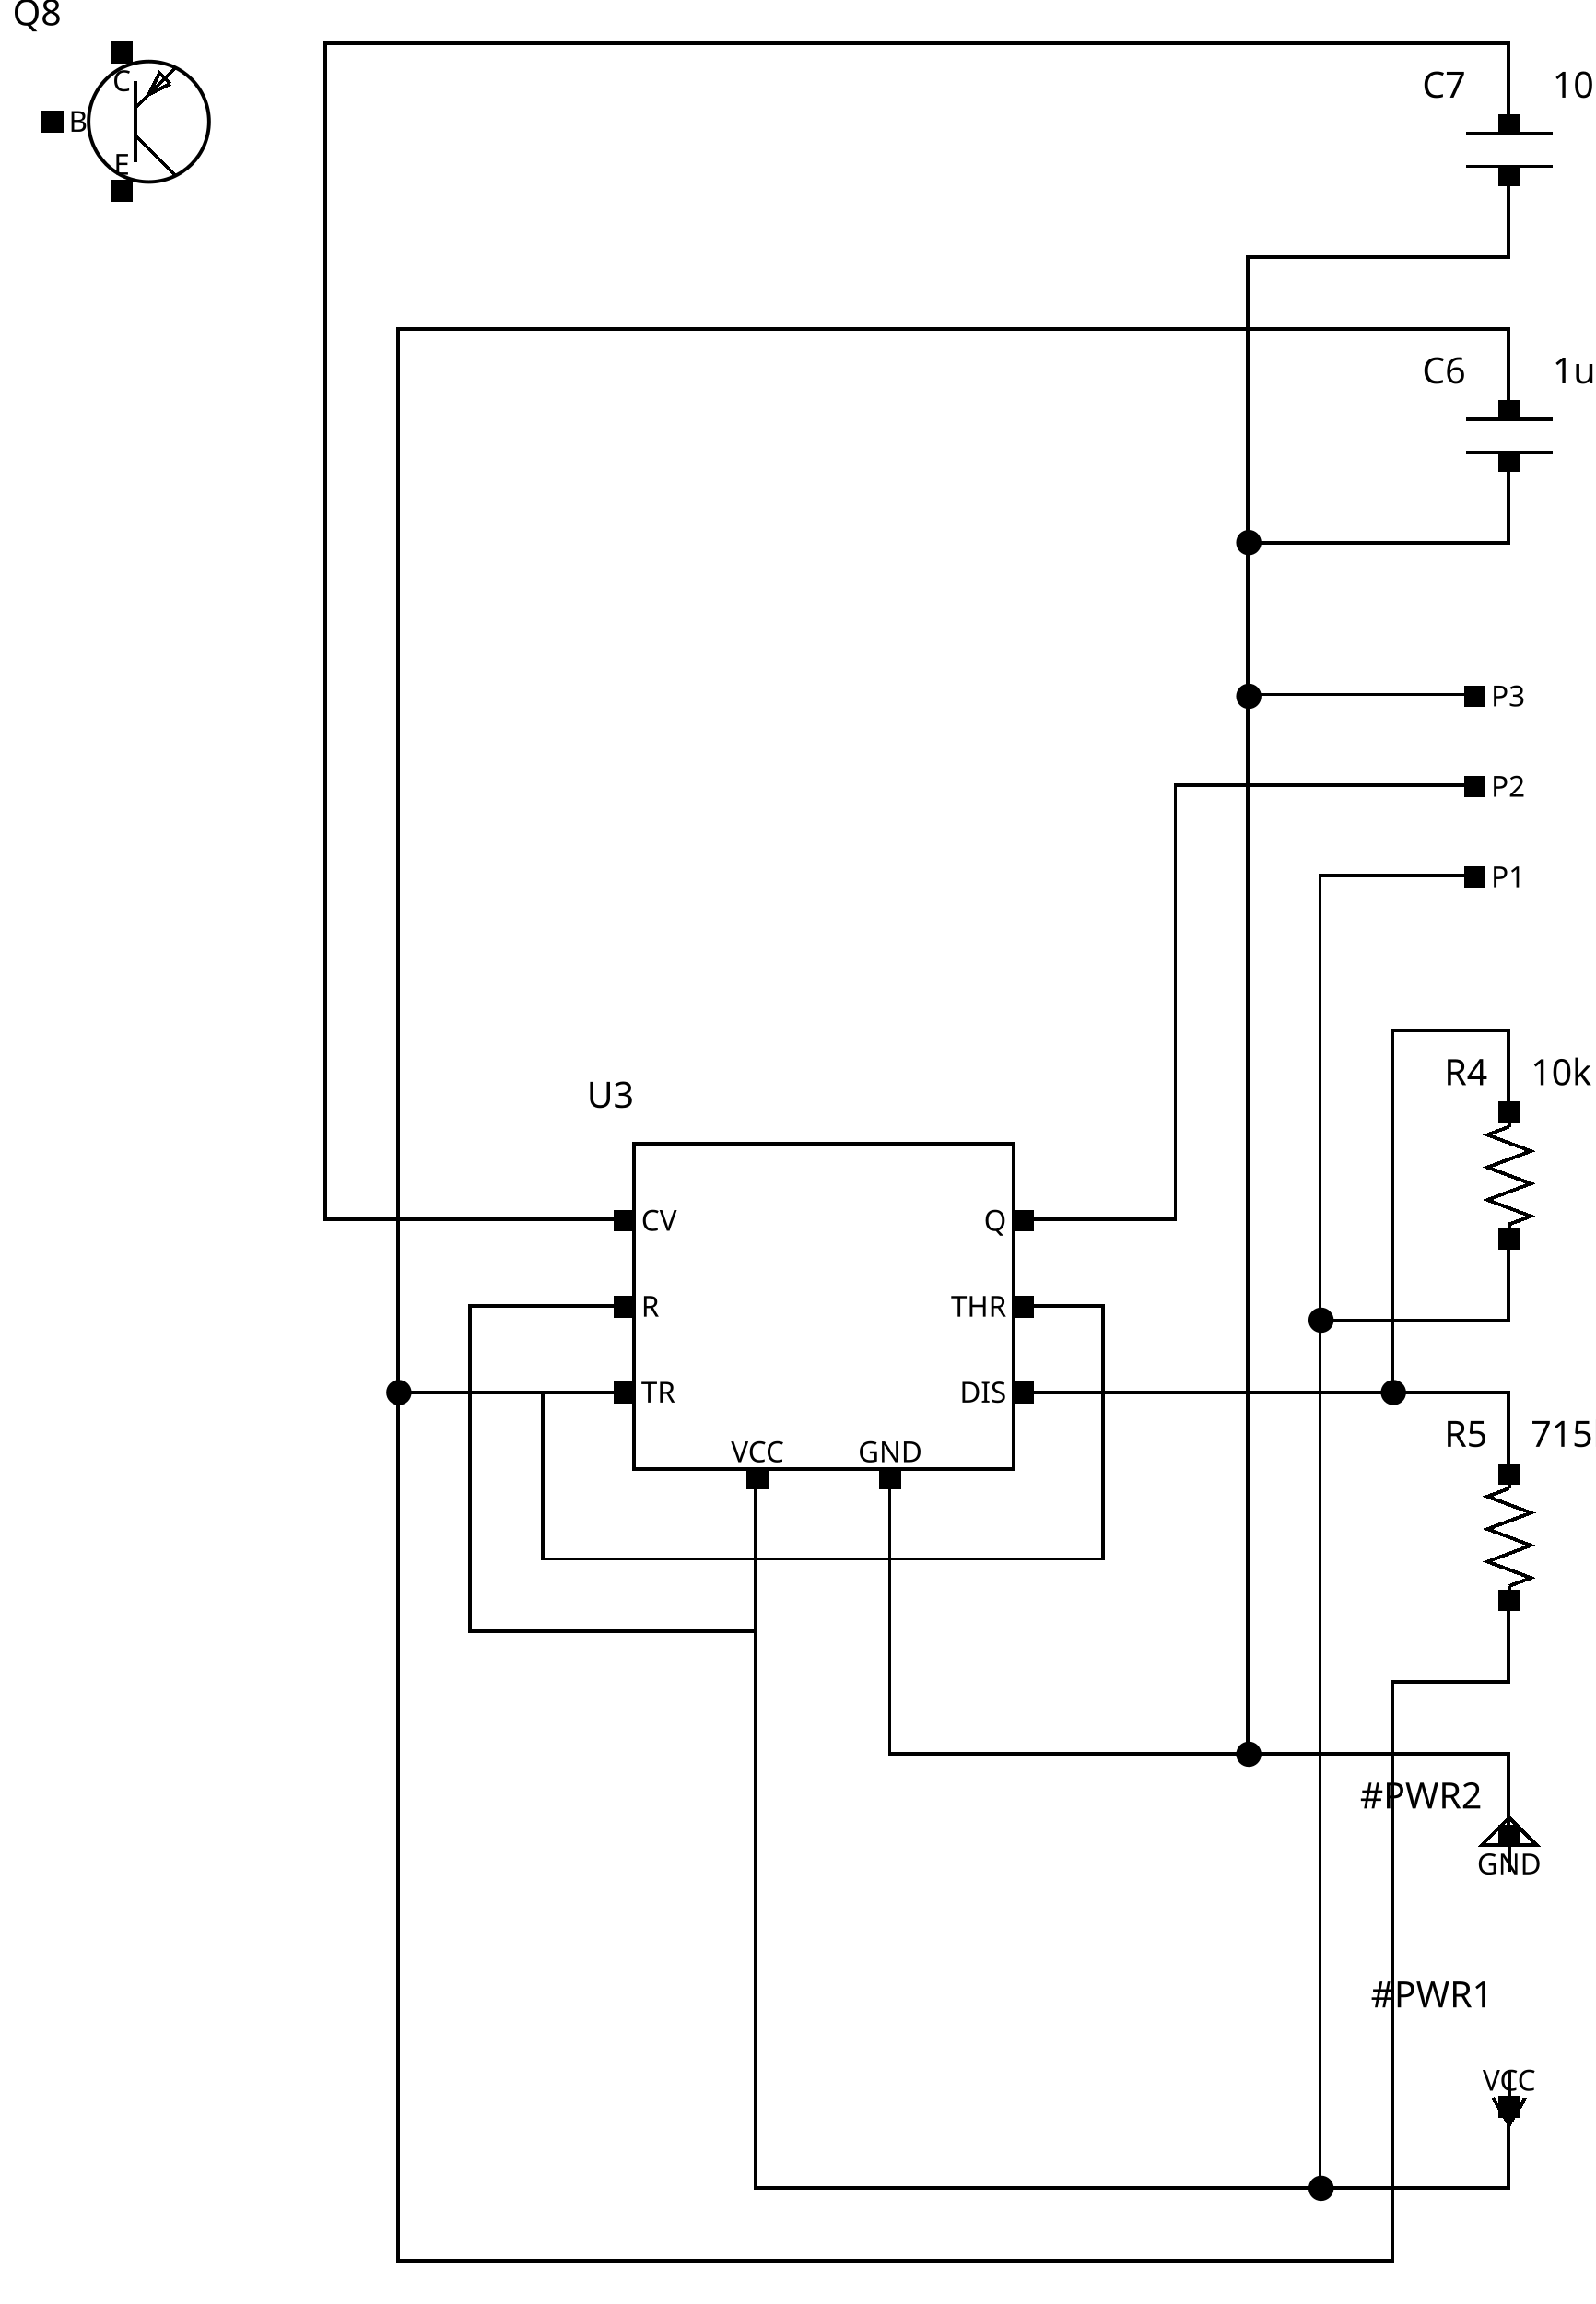
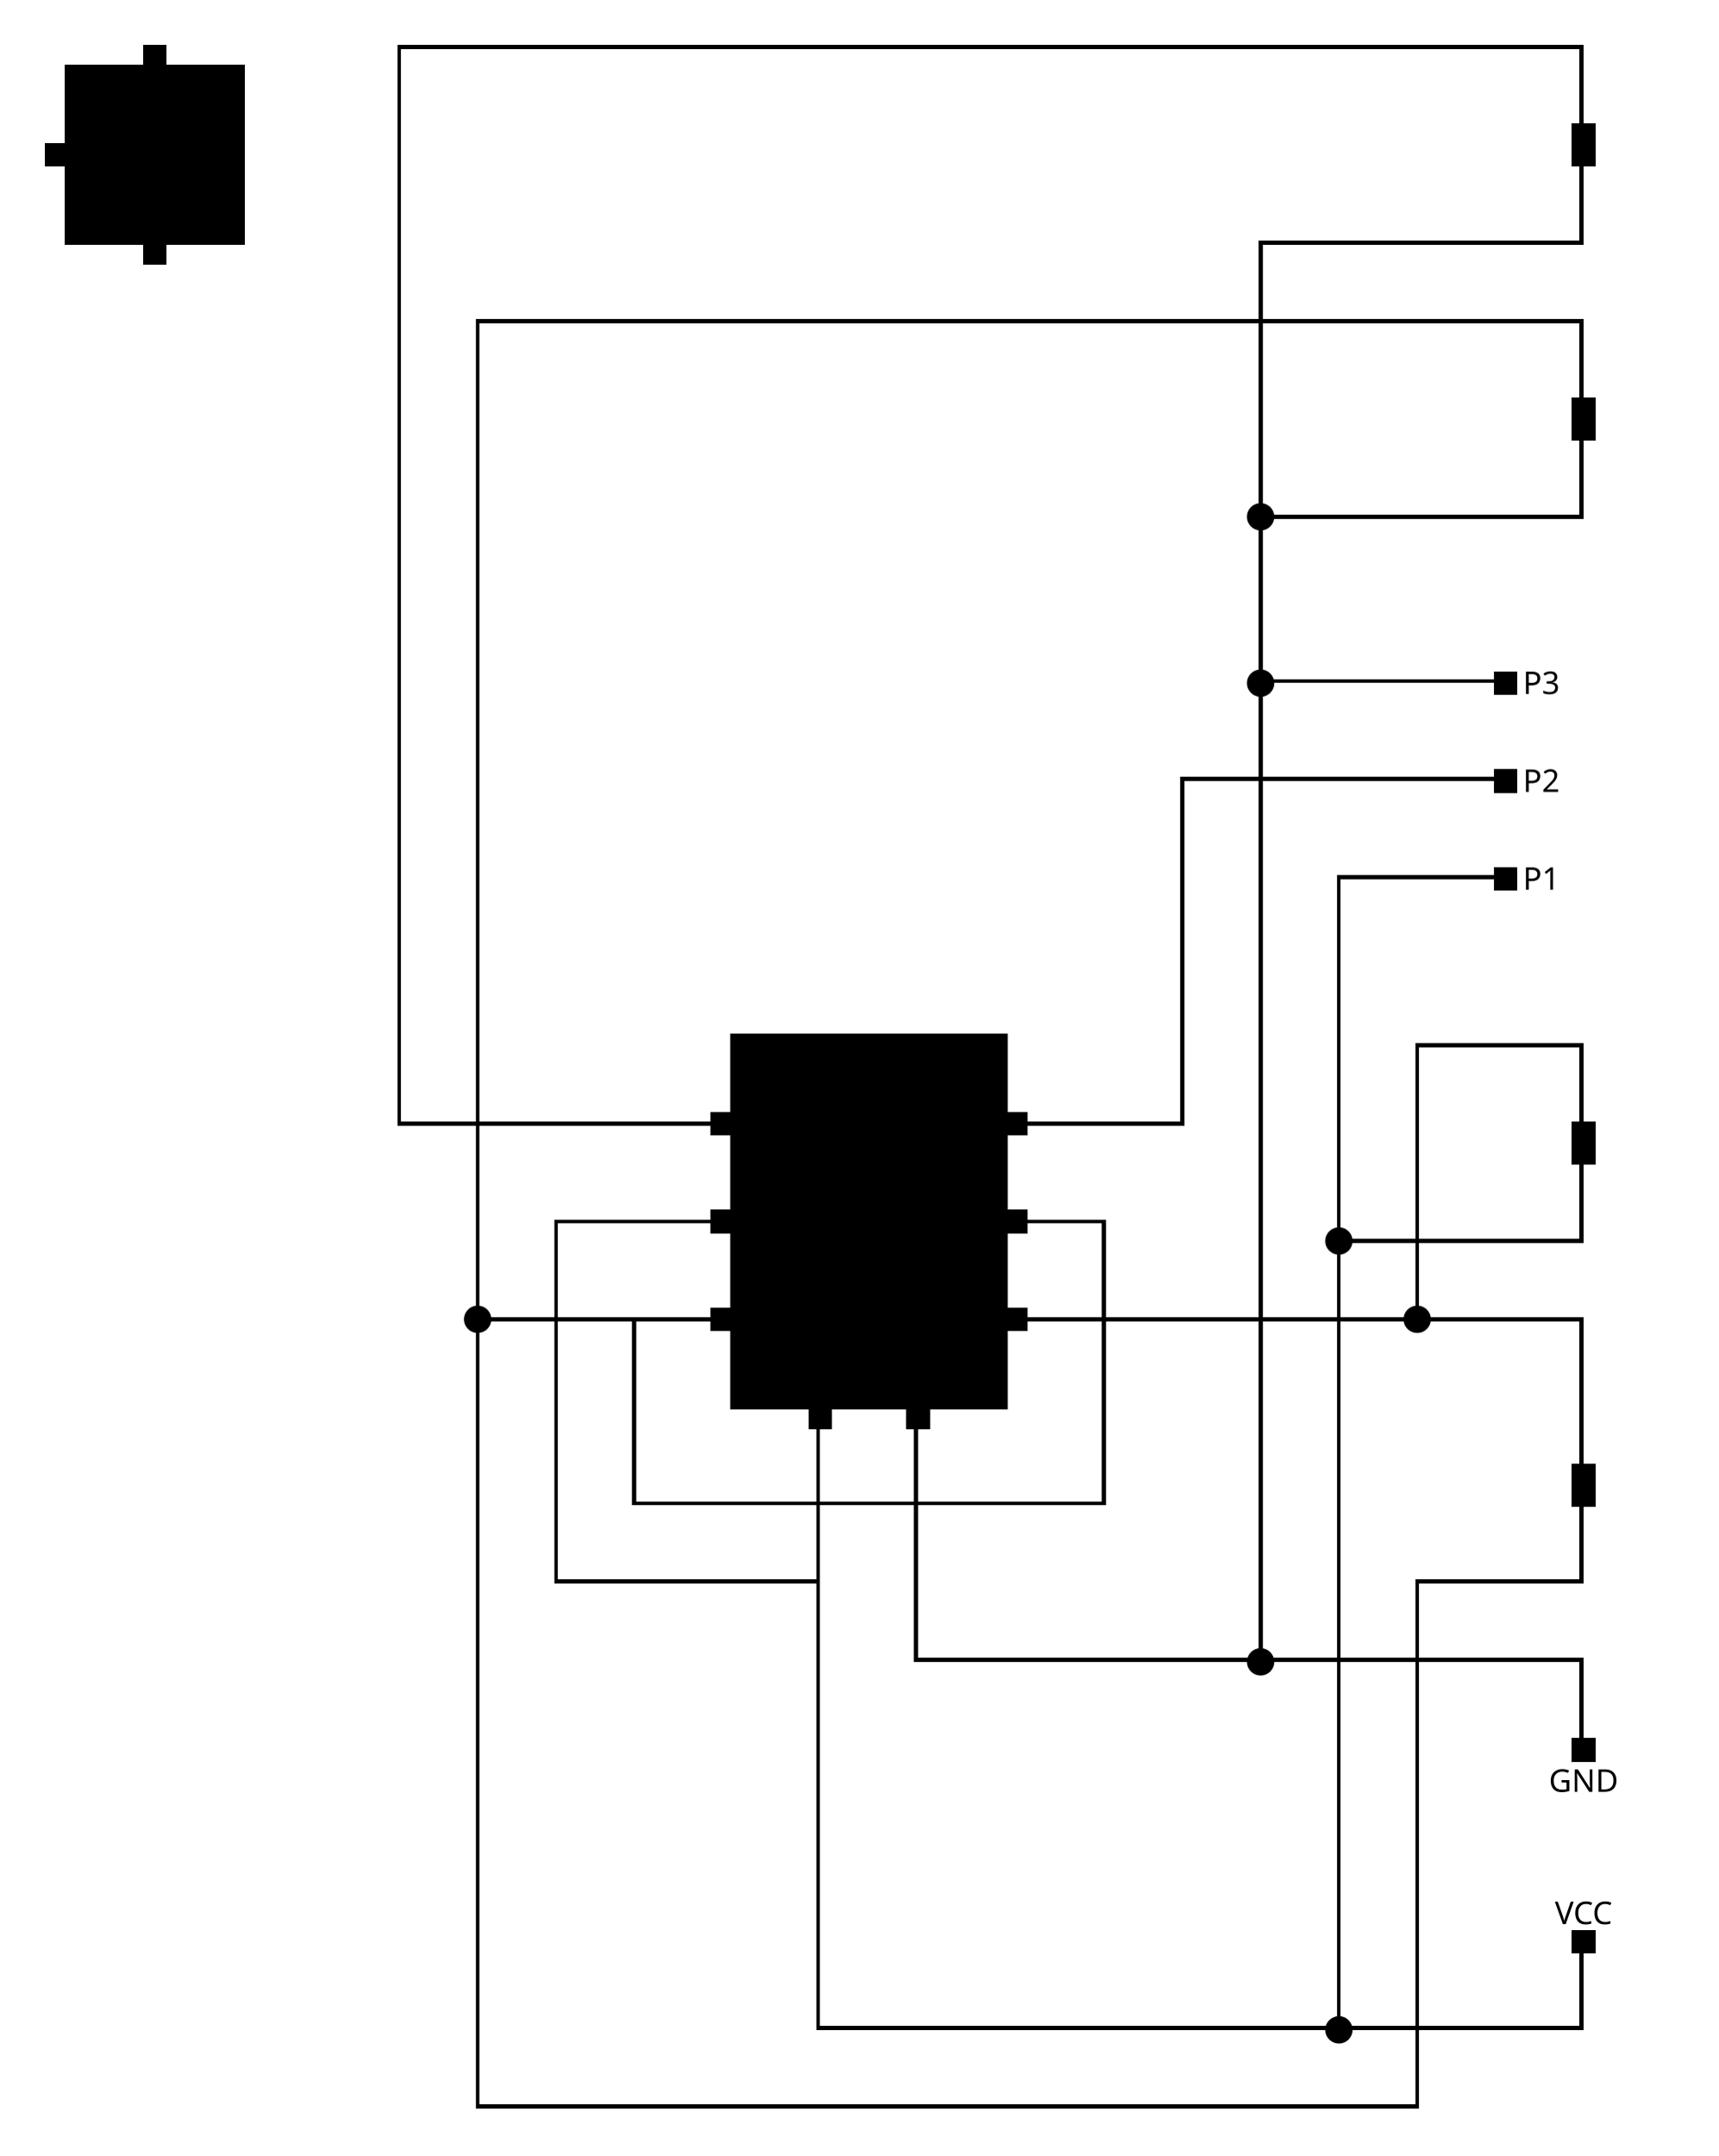
- <svg xmlns="http://www.w3.org/2000/svg" xmlns:ns1="http://svgjs.dev/svgjs" version="1.1" width="441.3" height="637">
+ <svg xmlns="http://www.w3.org/2000/svg" version="1.1" width="439" height="550.5">
  <defs>
    <style type="text/css">
      
        rect {
          stroke-width: 1;
          shape-rendering: crispEdges;
        }
        rect.port {
          opacity: 1;
          fill: #326CB2;
        }
        text {
          font-size: 10px;
          font-family: sans-serif;
          text-align: left;
        }
        g.port &gt; text {
          font-size: 8px;
        }
        polyline {
          fill: none;
          stroke: black;
          stroke-width: 1;
          shape-rendering: crispEdges;
        }
        path {
          fill: none;
          stroke: black;
          stroke-width: 1;
          shape-rendering: crispEdges;
        }
        line {
          fill: none;
          shape-rendering: crispEdges;
        }
        rect {
          stroke: black;
        }
        circle {
          stroke: black;
        }
        .error { 
          stroke: red !important;
        }
      
    </style>
    <marker id="arrow" markerWidth="10" markerHeight="8" refX="10" refY="4" orient="auto">
      <path d="M0,7 L10,4 L0,1 L0,7" style="fill: #000000;" />
    </marker>
  </defs>
  <g>
-     <polyline points="209,411 209,451 130,451 130,361 170,361" id="e_U3_8_U3_4_VCC" class="edge" />
-     <polyline points="209,411 209,605 365,605 365,242 405,242" id="e_U3_8_PinHead9_1_VCC" class="edge" />
-     <g>
-       <circle cx="365.3" cy="605" r="3" class="junction" />
-     </g>
-     <polyline points="209,411 209,605 365,605 365,365 417,365 417,345" id="e_U3_8_R4_2_VCC" class="edge" />
-     <g>
-       <circle cx="365.3" cy="365" r="3" class="junction" />
-     </g>
-     <polyline points="209,411 209,605 417,605 417,585" id="e_U3_8_#PWR1_1_VCC" class="edge" />
-     <polyline points="246,411 246,485 345,485 345,192 405,192" id="e_U3_1_PinHead9_3_GND" class="edge" />
-     <g>
-       <circle cx="345.3" cy="485" r="3" class="junction" />
-       <circle cx="345.3" cy="192.5" r="3" class="junction" />
-     </g>
-     <polyline points="246,411 246,485 345,485 345,71 417,71 417,51" id="e_U3_1_C7_2_GND" class="edge" />
-     <polyline points="246,411 246,485 345,485 345,150 417,150 417,130" id="e_U3_1_C6_2_GND" class="edge" />
-     <g>
-       <circle cx="345.3" cy="150" r="3" class="junction" />
-     </g>
-     <polyline points="246,411 246,485 417,485 417,505" id="e_U3_1_#PWR2_1_GND" class="edge" />
-     <polyline points="170,385 150,385 150,431 305,431 305,361 285,361" id="e_U3_2_U3_6_Net_2" class="edge" />
-     <polyline points="170,385 110,385 110,625 385,625 385,465 417,465 417,445" id="e_U3_2_R5_2_Net_2" class="edge" />
-     <g>
-       <circle cx="110.3" cy="385" r="3" class="junction" />
-     </g>
-     <polyline points="170,385 110,385 110,91 417,91 417,111" id="e_U3_2_C6_1_Net_2" class="edge" />
-     <polyline points="285,337 325,337 325,217 405,217" id="e_U3_3_PinHead9_2_Net_6" class="edge" />
-     <polyline points="170,337 90,337 90,12 417,12 417,32" id="e_U3_5_C7_1_Net_5" class="edge" />
-     <polyline points="285,385 385,385 385,285 417,285 417,305" id="e_U3_7_R4_1_Net_3" class="edge" />
-     <g>
-       <circle cx="385.3" cy="385" r="3" class="junction" />
-     </g>
-     <polyline points="285,385 417,385 417,405" id="e_U3_7_R5_1_Net_3" class="edge" />
-     <g transform="matrix(1,0,0,1,417.3,572.5)">
-       <polyline points="-4.5,7.5 0,15" fill="none" stroke-width="1" />
-       <polyline points="0,0 0,15" fill="none" stroke-width="1" />
-       <polyline points="0,15 4.5,7.5" fill="none" stroke-width="1" />
-       <text text-anchor="end" transform="matrix(1,0,0,1,-4.5,-17.5)" ns1:data="{&quot;leading&quot;:&quot;1.3&quot;}">
-         <tspan dy="0" x="0" ns1:data="{&quot;newLined&quot;:true}">#PWR1</tspan>
-       </text>
-     </g>
-     <g transform="translate(412.8,565)">
-       <rect id="#PWR1_1" class="node" x="2" y="15" width="5" height="5" />
-       <g id="#PWR1_1" class="port" transform="translate(2,15)">
+     <polyline points="209,364 209,404 142,404 142,312 182,312" id="e_U3_8_U3_4_VCC" class="edge" />
+     <polyline points="209,364 209,518 342,518 342,224 382,224" id="e_U3_8_PinHead9_1_VCC" class="edge" />
+     <g>
+       <circle cx="342" cy="518.5" r="3" class="junction" />
+     </g>
+     <polyline points="209,364 209,518 342,518 342,317 404,317 404,297" id="e_U3_8_R4_2_VCC" class="edge" />
+     <g>
+       <circle cx="342" cy="317" r="3" class="junction" />
+     </g>
+     <polyline points="209,364 209,518 404,518 404,498" id="e_U3_8_#PWR1_1_VCC" class="edge" />
+     <polyline points="234,364 234,424 322,424 322,174 382,174" id="e_U3_1_PinHead9_3_GND" class="edge" />
+     <g>
+       <circle cx="322" cy="424.5" r="3" class="junction" />
+       <circle cx="322" cy="174.5" r="3" class="junction" />
+     </g>
+     <polyline points="234,364 234,424 322,424 322,62 404,62 404,42" id="e_U3_1_C7_2_GND" class="edge" />
+     <polyline points="234,364 234,424 322,424 322,132 404,132 404,112" id="e_U3_1_C6_2_GND" class="edge" />
+     <g>
+       <circle cx="322" cy="132" r="3" class="junction" />
+     </g>
+     <polyline points="234,364 234,424 404,424 404,444" id="e_U3_1_#PWR2_1_GND" class="edge" />
+     <polyline points="182,337 162,337 162,384 282,384 282,312 262,312" id="e_U3_2_U3_6_Net_2" class="edge" />
+     <polyline points="182,337 122,337 122,538 362,538 362,404 404,404 404,384" id="e_U3_2_R5_2_Net_2" class="edge" />
+     <g>
+       <circle cx="122" cy="337" r="3" class="junction" />
+     </g>
+     <polyline points="182,337 122,337 122,82 404,82 404,102" id="e_U3_2_C6_1_Net_2" class="edge" />
+     <polyline points="262,287 302,287 302,199 382,199" id="e_U3_3_PinHead9_2_Net_6" class="edge" />
+     <polyline points="182,287 102,287 102,12 404,12 404,32" id="e_U3_5_C7_1_Net_5" class="edge" />
+     <polyline points="262,337 362,337 362,267 404,267 404,287" id="e_U3_7_R4_1_Net_3" class="edge" />
+     <g>
+       <circle cx="362" cy="337" r="3" class="junction" />
+     </g>
+     <polyline points="262,337 404,337 404,374" id="e_U3_7_R5_1_Net_3" class="edge" />
+     <rect id="#PWR1" class="node" x="382" y="493.5" width="45" height="0" />
+     <g transform="translate(382,493.5)">
+       <rect id="#PWR1_1" class="node" x="20" y="0" width="5" height="5" />
+       <g id="#PWR1_1" class="port" transform="translate(20,0)">
        <text id="lbl_#PWR1_1" class="label" dominant-baseline="bottom" text-anchor="middle" x="2.5" y="-2" width="0" height="0">
          VCC
        </text>
      </g>
    </g>
-     <g transform="matrix(1,0,0,1,417.3,517.5)">
-       <polyline points="0,0 0,-7.5 7.5,-7.5 0,-15 -7.5,-7.5 0,-7.5" fill="none" stroke-width="1" />
-       <text text-anchor="end" transform="matrix(1,0,0,1,-7.5,-17.5)" ns1:data="{&quot;leading&quot;:&quot;1.3&quot;}">
-         <tspan dy="0" x="0" ns1:data="{&quot;newLined&quot;:true}">#PWR2</tspan>
-       </text>
-     </g>
-     <g transform="translate(409.8,510)">
-       <rect id="#PWR2_1" class="node" x="5" y="-5" width="5" height="5" />
-       <g id="#PWR2_1" class="port" transform="translate(5,-5)">
+     <rect id="#PWR2" class="node" x="382" y="449.5" width="45" height="0" />
+     <g transform="translate(382,449.5)">
+       <rect id="#PWR2_1" class="node" x="20" y="-5" width="5" height="5" />
+       <g id="#PWR2_1" class="port" transform="translate(20,-5)">
        <text id="lbl_#PWR2_1" class="label" dominant-baseline="hanging" text-anchor="middle" x="2.5" y="7" width="0" height="0">
          GND
        </text>
      </g>
    </g>
-     <g transform="matrix(1,0,0,1,227.8,361.25)">
-       <rect width="105" height="90" x="-52.5" y="-45" fill="none" stroke-width="1" />
-       <rect width="105" height="90" x="-52.5" y="-45" fill="none" stroke-width="1" />
-       <text text-anchor="end" transform="matrix(1,0,0,1,-52.5,-55)" ns1:data="{&quot;leading&quot;:&quot;1.3&quot;}">
-         <tspan dy="0" x="0" ns1:data="{&quot;newLined&quot;:true}">U3</tspan>
-       </text>
-     </g>
-     <g transform="translate(175.3,316.25)">
-       <rect id="U3_1" class="node" x="68.333" y="90" width="5" height="5" />
-       <g id="U3_1" class="port" transform="translate(68.33333,90)">
+     <rect id="U3" class="node" x="187" y="264.5" width="70" height="95" />
+     <g transform="translate(187,264.5)">
+       <rect id="U3_1" class="node" x="45" y="95" width="5" height="5" />
+       <g id="U3_1" class="port" transform="translate(45,95)">
        <text id="lbl_U3_1" class="label" dominant-baseline="bottom" text-anchor="middle" x="2.5" y="-2" width="0" height="0">
          GND
        </text>
      </g>
-       <rect id="U3_2" class="node" x="-5" y="66.25" width="5" height="5" />
-       <g id="U3_2" class="port" transform="translate(-5,66.25)">
+       <rect id="U3_2" class="node" x="-5" y="70" width="5" height="5" />
+       <g id="U3_2" class="port" transform="translate(-5,70)">
        <text id="lbl_U3_2" class="label" dominant-baseline="middle" text-anchor="start" x="7" y="2.5" width="0" height="0">
          TR
        </text>
      </g>
-       <rect id="U3_3" class="node" x="105" y="18.75" width="5" height="5" />
-       <g id="U3_3" class="port" transform="translate(105,18.75)">
+       <rect id="U3_3" class="node" x="70" y="20" width="5" height="5" />
+       <g id="U3_3" class="port" transform="translate(70,20)">
        <text id="lbl_U3_3" class="label" dominant-baseline="middle" text-anchor="end" x="-2" y="2.5" width="0" height="0">
          Q
        </text>
      </g>
-       <rect id="U3_4" class="node" x="-5" y="42.5" width="5" height="5" />
-       <g id="U3_4" class="port" transform="translate(-5,42.5)">
+       <rect id="U3_4" class="node" x="-5" y="45" width="5" height="5" />
+       <g id="U3_4" class="port" transform="translate(-5,45)">
        <text id="lbl_U3_4" class="label" dominant-baseline="middle" text-anchor="start" x="7" y="2.5" width="0" height="0">
          R
        </text>
      </g>
-       <rect id="U3_5" class="node" x="-5" y="18.75" width="5" height="5" />
-       <g id="U3_5" class="port" transform="translate(-5,18.75)">
+       <rect id="U3_5" class="node" x="-5" y="20" width="5" height="5" />
+       <g id="U3_5" class="port" transform="translate(-5,20)">
        <text id="lbl_U3_5" class="label" dominant-baseline="middle" text-anchor="start" x="7" y="2.5" width="0" height="0">
          CV
        </text>
      </g>
-       <rect id="U3_6" class="node" x="105" y="42.5" width="5" height="5" />
-       <g id="U3_6" class="port" transform="translate(105,42.5)">
+       <rect id="U3_6" class="node" x="70" y="45" width="5" height="5" />
+       <g id="U3_6" class="port" transform="translate(70,45)">
        <text id="lbl_U3_6" class="label" dominant-baseline="middle" text-anchor="end" x="-2" y="2.5" width="0" height="0">
          THR
        </text>
      </g>
-       <rect id="U3_7" class="node" x="105" y="66.25" width="5" height="5" />
-       <g id="U3_7" class="port" transform="translate(105,66.25)">
+       <rect id="U3_7" class="node" x="70" y="70" width="5" height="5" />
+       <g id="U3_7" class="port" transform="translate(70,70)">
        <text id="lbl_U3_7" class="label" dominant-baseline="middle" text-anchor="end" x="-2" y="2.5" width="0" height="0">
          DIS
        </text>
      </g>
-       <rect id="U3_8" class="node" x="31.667" y="90" width="5" height="5" />
-       <g id="U3_8" class="port" transform="translate(31.66667,90)">
+       <rect id="U3_8" class="node" x="20" y="95" width="5" height="5" />
+       <g id="U3_8" class="port" transform="translate(20,95)">
        <text id="lbl_U3_8" class="label" dominant-baseline="bottom" text-anchor="middle" x="2.5" y="-2" width="0" height="0">
          VCC
        </text>
      </g>
    </g>
-     <g transform="matrix(1,0,0,1,417.3,325)">
-       <polyline points="0,-13.5 0,-15" fill="none" stroke-width="1" />
-       <polyline points="0,13.5 0,15" fill="none" stroke-width="1" />
-       <polyline points="0,-4.5 6,-6.75 0,-9 -6,-11.25 0,-13.5" fill="none" stroke-width="1" />
-       <polyline points="0,4.5 6,2.25 0,0 -6,-2.25 0,-4.5" fill="none" stroke-width="1" />
-       <polyline points="0,13.5 6,11.25 0,9 -6,6.75 0,4.5" fill="none" stroke-width="1" />
-       <text text-anchor="end" transform="matrix(1,0,0,1,-6,-25)" ns1:data="{&quot;leading&quot;:&quot;1.3&quot;}">
-         <tspan dy="0" x="0" ns1:data="{&quot;newLined&quot;:true}">R4</tspan>
-       </text>
-       <text text-anchor="start" transform="matrix(1,0,0,1,6,-25)" ns1:data="{&quot;leading&quot;:&quot;1.3&quot;}">
-         <tspan dy="0" x="0" ns1:data="{&quot;newLined&quot;:true}">10k</tspan>
-       </text>
-     </g>
-     <g transform="translate(411.3,310)">
-       <rect id="R4_1" class="node" x="3.5" y="-5" width="5" height="5" />
-       <g id="R4_1" class="port" transform="translate(3.5,-5)">
- 
-       </g>
-       <rect id="R4_2" class="node" x="3.5" y="30" width="5" height="5" />
-       <g id="R4_2" class="port" transform="translate(3.5,30)">
- 
-       </g>
-     </g>
-     <g transform="matrix(1,0,0,1,417.3,425)">
-       <polyline points="0,-13.5 0,-15" fill="none" stroke-width="1" />
-       <polyline points="0,13.5 0,15" fill="none" stroke-width="1" />
-       <polyline points="0,-4.5 6,-6.75 0,-9 -6,-11.25 0,-13.5" fill="none" stroke-width="1" />
-       <polyline points="0,4.5 6,2.25 0,0 -6,-2.25 0,-4.5" fill="none" stroke-width="1" />
-       <polyline points="0,13.5 6,11.25 0,9 -6,6.75 0,4.5" fill="none" stroke-width="1" />
-       <text text-anchor="end" transform="matrix(1,0,0,1,-6,-25)" ns1:data="{&quot;leading&quot;:&quot;1.3&quot;}">
-         <tspan dy="0" x="0" ns1:data="{&quot;newLined&quot;:true}">R5</tspan>
-       </text>
-       <text text-anchor="start" transform="matrix(1,0,0,1,6,-25)" ns1:data="{&quot;leading&quot;:&quot;1.3&quot;}">
-         <tspan dy="0" x="0" ns1:data="{&quot;newLined&quot;:true}">715k</tspan>
-       </text>
-     </g>
-     <g transform="translate(411.3,410)">
-       <rect id="R5_1" class="node" x="3.5" y="-5" width="5" height="5" />
-       <g id="R5_1" class="port" transform="translate(3.5,-5)">
- 
-       </g>
-       <rect id="R5_2" class="node" x="3.5" y="30" width="5" height="5" />
-       <g id="R5_2" class="port" transform="translate(3.5,30)">
- 
-       </g>
-     </g>
-     <g transform="matrix(1,0,0,1,417.3,120.5)">
-       <polyline points="-12,-4.5 12,-4.5" fill="none" stroke-width="1" />
-       <polyline points="-12,4.5 12,4.5" fill="none" stroke-width="1" />
-       <text text-anchor="end" transform="matrix(1,0,0,1,-12,-14.5)" ns1:data="{&quot;leading&quot;:&quot;1.3&quot;}">
-         <tspan dy="0" x="0" ns1:data="{&quot;newLined&quot;:true}">C6</tspan>
-       </text>
-       <text text-anchor="start" transform="matrix(1,0,0,1,12,-14.5)" ns1:data="{&quot;leading&quot;:&quot;1.3&quot;}">
-         <tspan dy="0" x="0" ns1:data="{&quot;newLined&quot;:true}">1uF</tspan>
-       </text>
-     </g>
-     <g transform="translate(405.3,116)">
-       <rect id="C6_1" class="node" x="9.5" y="-5" width="5" height="5" />
-       <g id="C6_1" class="port" transform="translate(9.5,-5)">
- 
-       </g>
-       <rect id="C6_2" class="node" x="9.5" y="9" width="5" height="5" />
-       <g id="C6_2" class="port" transform="translate(9.5,9)">
- 
-       </g>
-     </g>
-     <g transform="matrix(1,0,0,1,417.3,41.5)">
-       <polyline points="-12,-4.5 12,-4.5" fill="none" stroke-width="1" />
-       <polyline points="-12,4.5 12,4.5" fill="none" stroke-width="1" />
-       <text text-anchor="end" transform="matrix(1,0,0,1,-12,-14.5)" ns1:data="{&quot;leading&quot;:&quot;1.3&quot;}">
-         <tspan dy="0" x="0" ns1:data="{&quot;newLined&quot;:true}">C7</tspan>
-       </text>
-       <text text-anchor="start" transform="matrix(1,0,0,1,12,-14.5)" ns1:data="{&quot;leading&quot;:&quot;1.3&quot;}">
-         <tspan dy="0" x="0" ns1:data="{&quot;newLined&quot;:true}">10nF</tspan>
-       </text>
-     </g>
-     <g transform="translate(405.3,37)">
-       <rect id="C7_1" class="node" x="9.5" y="-5" width="5" height="5" />
-       <g id="C7_1" class="port" transform="translate(9.5,-5)">
- 
-       </g>
-       <rect id="C7_2" class="node" x="9.5" y="9" width="5" height="5" />
-       <g id="C7_2" class="port" transform="translate(9.5,9)">
- 
-       </g>
-     </g>
-     <g transform="matrix(1,0,0,1,33.65,33.65)">
-       <circle r="16.65" cx="7.5" cy="0" fill="none" stroke-width="1" />
-       <polyline points="3.75,3.75 15,15" fill="none" stroke-width="1" />
-       <polyline points="3.75,-3.75 15,-15 15,-15" fill="none" stroke-width="1" />
-       <polyline points="3.75,11.25 3.75,-11.25 3.75,-11.25" fill="none" stroke-width="1" />
-       <polyline points="13.5,-10.5 10.5,-13.5 7.5,-7.5 13.5,-10.5 13.5,-10.5" fill="none" stroke-width="1" />
-       <text text-anchor="end" transform="matrix(1,0,0,1,-16.65,-26.65)" ns1:data="{&quot;leading&quot;:&quot;1.3&quot;}">
-         <tspan dy="0" x="0" ns1:data="{&quot;newLined&quot;:true}">Q8</tspan>
-       </text>
-     </g>
+     <rect id="R4" class="node" x="382" y="292" width="45" height="0" />
+     <g transform="translate(382,292)">
+       <rect id="R4_1" class="node" x="20" y="-5" width="5" height="5" />
+       <g id="R4_1" class="port" transform="translate(20,-5)">
+ 
+       </g>
+       <rect id="R4_2" class="node" x="20" y="0" width="5" height="5" />
+       <g id="R4_2" class="port" transform="translate(20,0)">
+ 
+       </g>
+     </g>
+     <rect id="R5" class="node" x="382" y="379.5" width="45" height="0" />
+     <g transform="translate(382,379.5)">
+       <rect id="R5_1" class="node" x="20" y="-5" width="5" height="5" />
+       <g id="R5_1" class="port" transform="translate(20,-5)">
+ 
+       </g>
+       <rect id="R5_2" class="node" x="20" y="0" width="5" height="5" />
+       <g id="R5_2" class="port" transform="translate(20,0)">
+ 
+       </g>
+     </g>
+     <rect id="C6" class="node" x="382" y="107" width="45" height="0" />
+     <g transform="translate(382,107)">
+       <rect id="C6_1" class="node" x="20" y="-5" width="5" height="5" />
+       <g id="C6_1" class="port" transform="translate(20,-5)">
+ 
+       </g>
+       <rect id="C6_2" class="node" x="20" y="0" width="5" height="5" />
+       <g id="C6_2" class="port" transform="translate(20,0)">
+ 
+       </g>
+     </g>
+     <rect id="C7" class="node" x="382" y="37" width="45" height="0" />
+     <g transform="translate(382,37)">
+       <rect id="C7_1" class="node" x="20" y="-5" width="5" height="5" />
+       <g id="C7_1" class="port" transform="translate(20,-5)">
+ 
+       </g>
+       <rect id="C7_2" class="node" x="20" y="0" width="5" height="5" />
+       <g id="C7_2" class="port" transform="translate(20,0)">
+ 
+       </g>
+     </g>
+     <rect id="Q8" class="node" x="17" y="17" width="45" height="45" />
    <g transform="translate(17,17)">
-       <rect id="Q8_1" class="node" x="14.15" y="33.3" width="5" height="5" />
-       <g id="Q8_1" class="port" transform="translate(14.15,33.3)">
+       <rect id="Q8_1" class="node" x="20" y="45" width="5" height="5" />
+       <g id="Q8_1" class="port" transform="translate(20,45)">
        <text id="lbl_Q8_1" class="label" dominant-baseline="bottom" text-anchor="middle" x="2.5" y="-2" width="0" height="0">
          E
        </text>
      </g>
-       <rect id="Q8_2" class="node" x="-5" y="14.15" width="5" height="5" />
-       <g id="Q8_2" class="port" transform="translate(-5,14.15)">
+       <rect id="Q8_2" class="node" x="-5" y="20" width="5" height="5" />
+       <g id="Q8_2" class="port" transform="translate(-5,20)">
        <text id="lbl_Q8_2" class="label" dominant-baseline="middle" text-anchor="start" x="7" y="2.5" width="0" height="0">
          B
        </text>
      </g>
-       <rect id="Q8_3" class="node" x="14.15" y="-5" width="5" height="5" />
-       <g id="Q8_3" class="port" transform="translate(14.15,-5)">
+       <rect id="Q8_3" class="node" x="20" y="-5" width="5" height="5" />
+       <g id="Q8_3" class="port" transform="translate(20,-5)">
        <text id="lbl_Q8_3" class="label" dominant-baseline="hanging" text-anchor="middle" x="2.5" y="7" width="0" height="0">
          C
        </text>
      </g>
    </g>
-     <rect id="PinHead9" class="node" x="410.3" y="170" width="0" height="95" />
-     <g transform="translate(410.3,170)">
+     <rect id="PinHead9" class="node" x="387" y="152" width="0" height="95" />
+     <g transform="translate(387,152)">
      <rect id="PinHead9_1" class="node" x="-5" y="70" width="5" height="5" />
      <g id="PinHead9_1" class="port" transform="translate(-5,70)">
        <text id="lbl_PinHead9_1" class="label" dominant-baseline="middle" text-anchor="start" x="7" y="2.5" width="0" height="0">
          P1
        </text>
      </g>
      <rect id="PinHead9_2" class="node" x="-5" y="45" width="5" height="5" />
      <g id="PinHead9_2" class="port" transform="translate(-5,45)">
        <text id="lbl_PinHead9_2" class="label" dominant-baseline="middle" text-anchor="start" x="7" y="2.5" width="0" height="0">
          P2
        </text>
      </g>
      <rect id="PinHead9_3" class="node" x="-5" y="20" width="5" height="5" />
      <g id="PinHead9_3" class="port" transform="translate(-5,20)">
        <text id="lbl_PinHead9_3" class="label" dominant-baseline="middle" text-anchor="start" x="7" y="2.5" width="0" height="0">
          P3
        </text>
      </g>
    </g>
  </g>
</svg>
